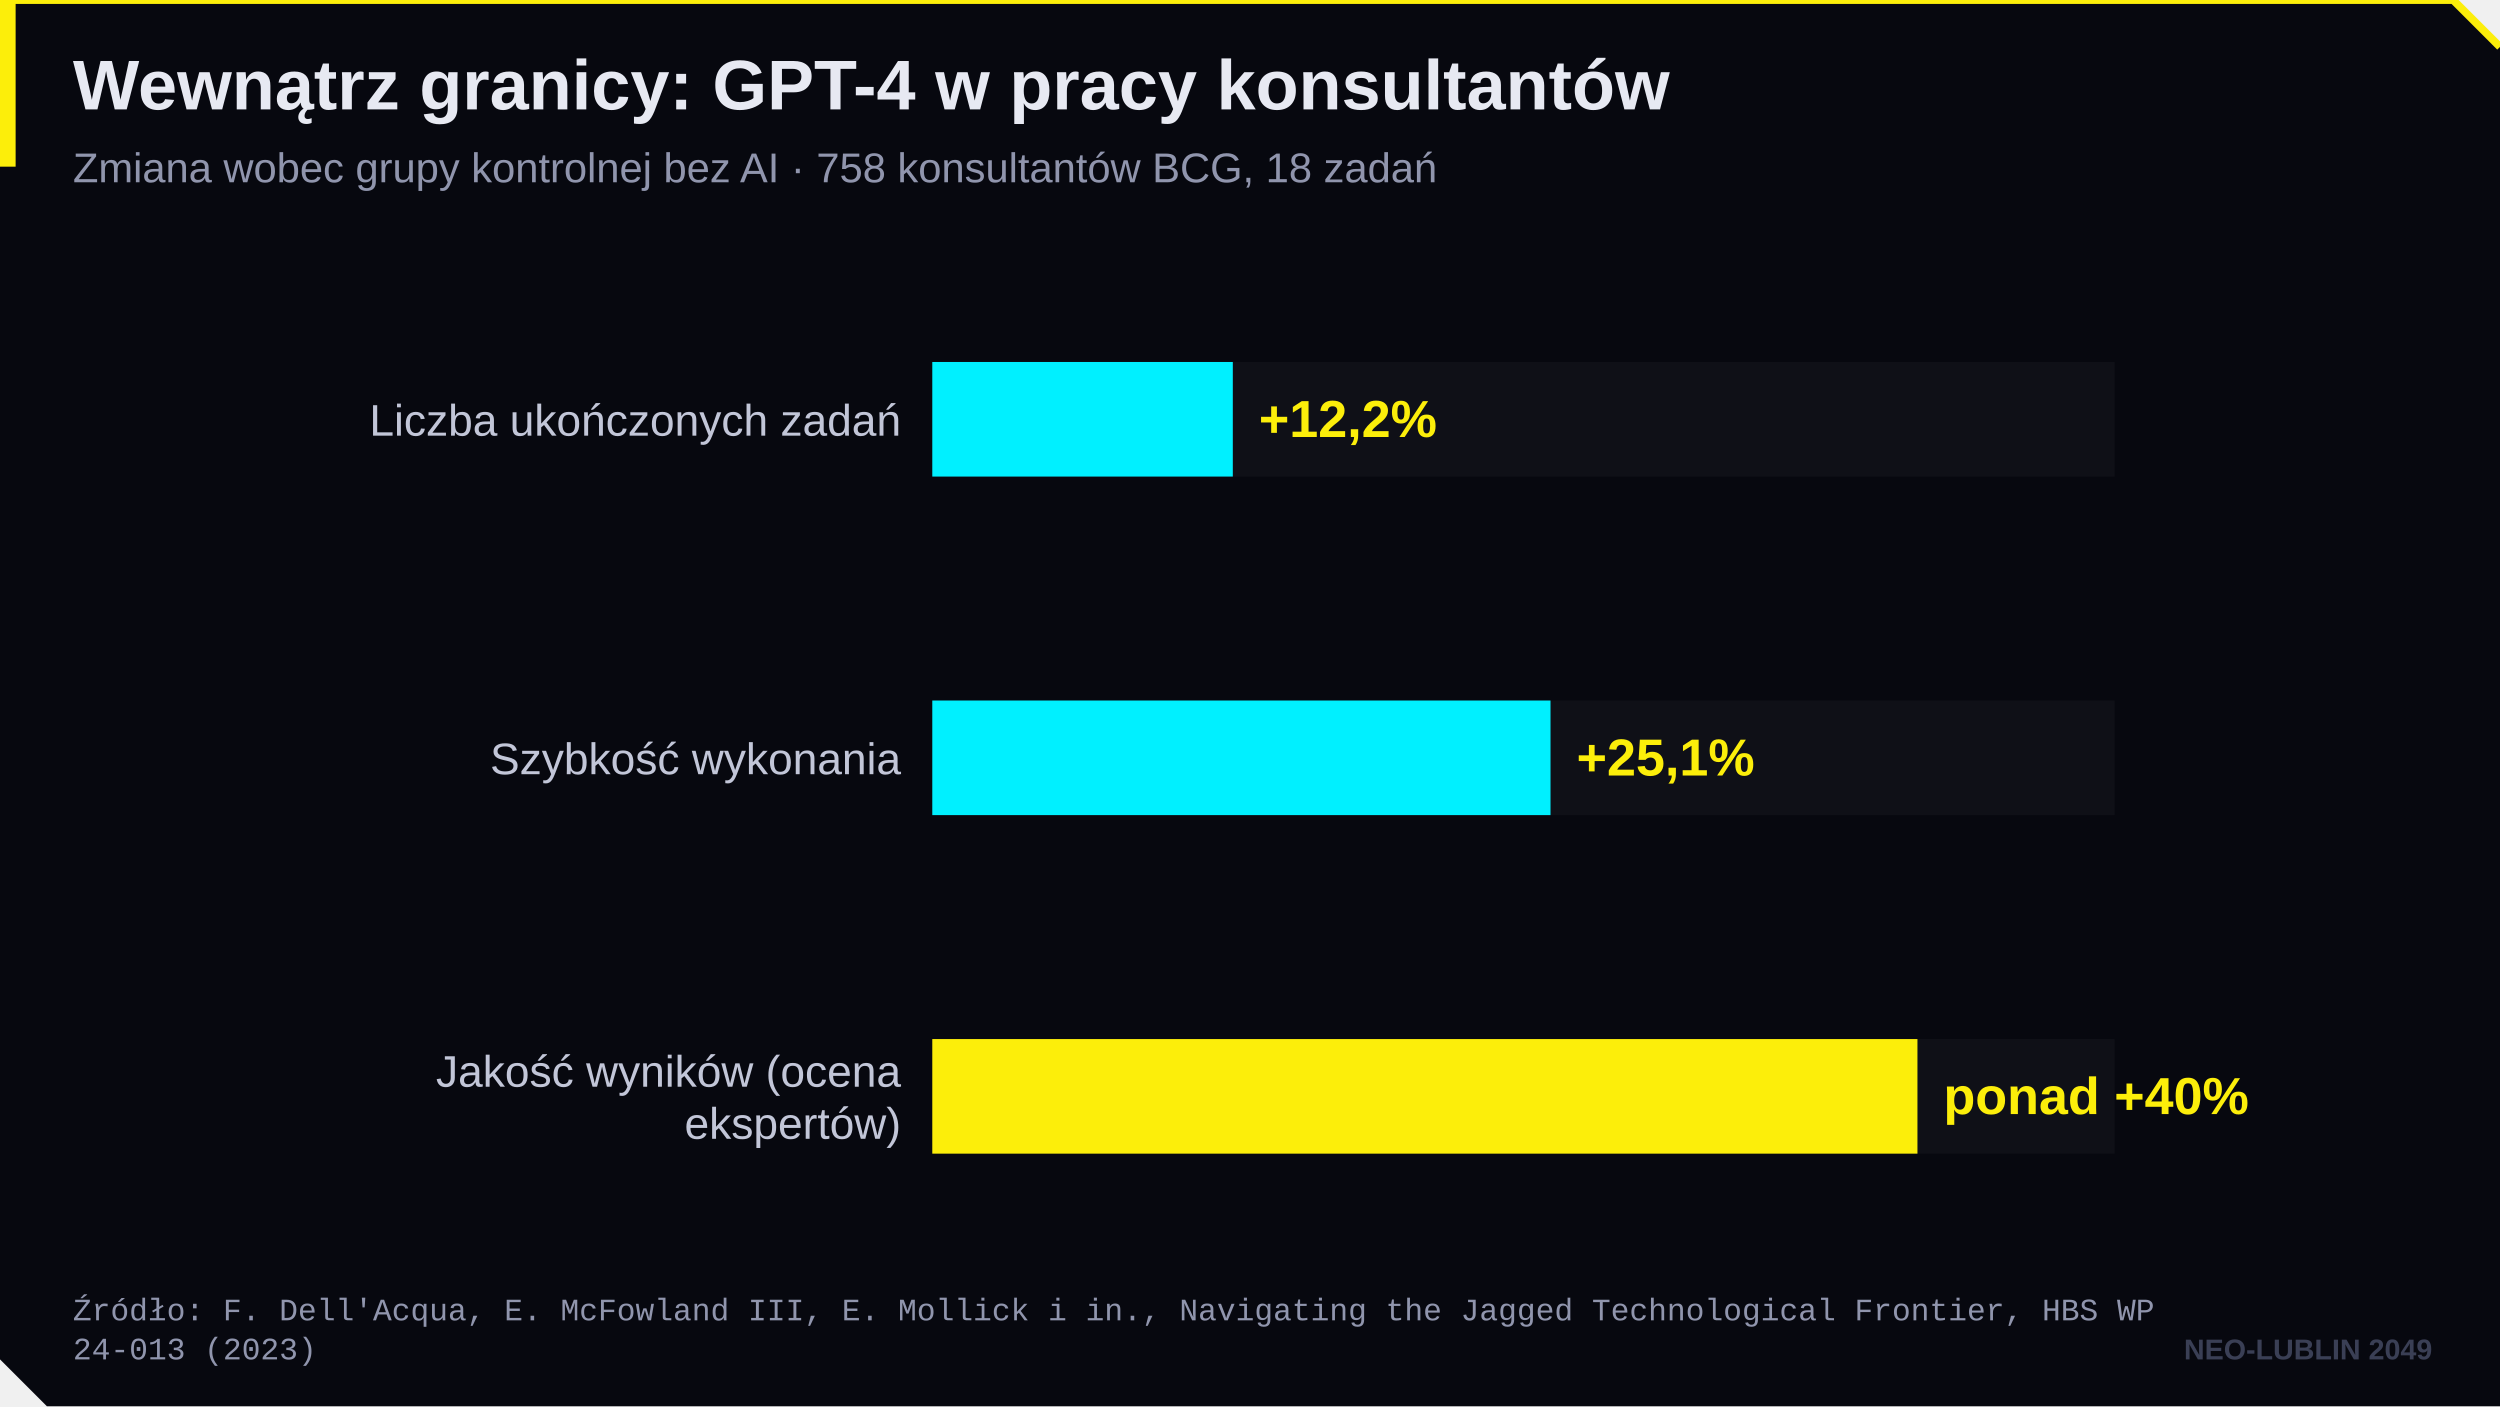
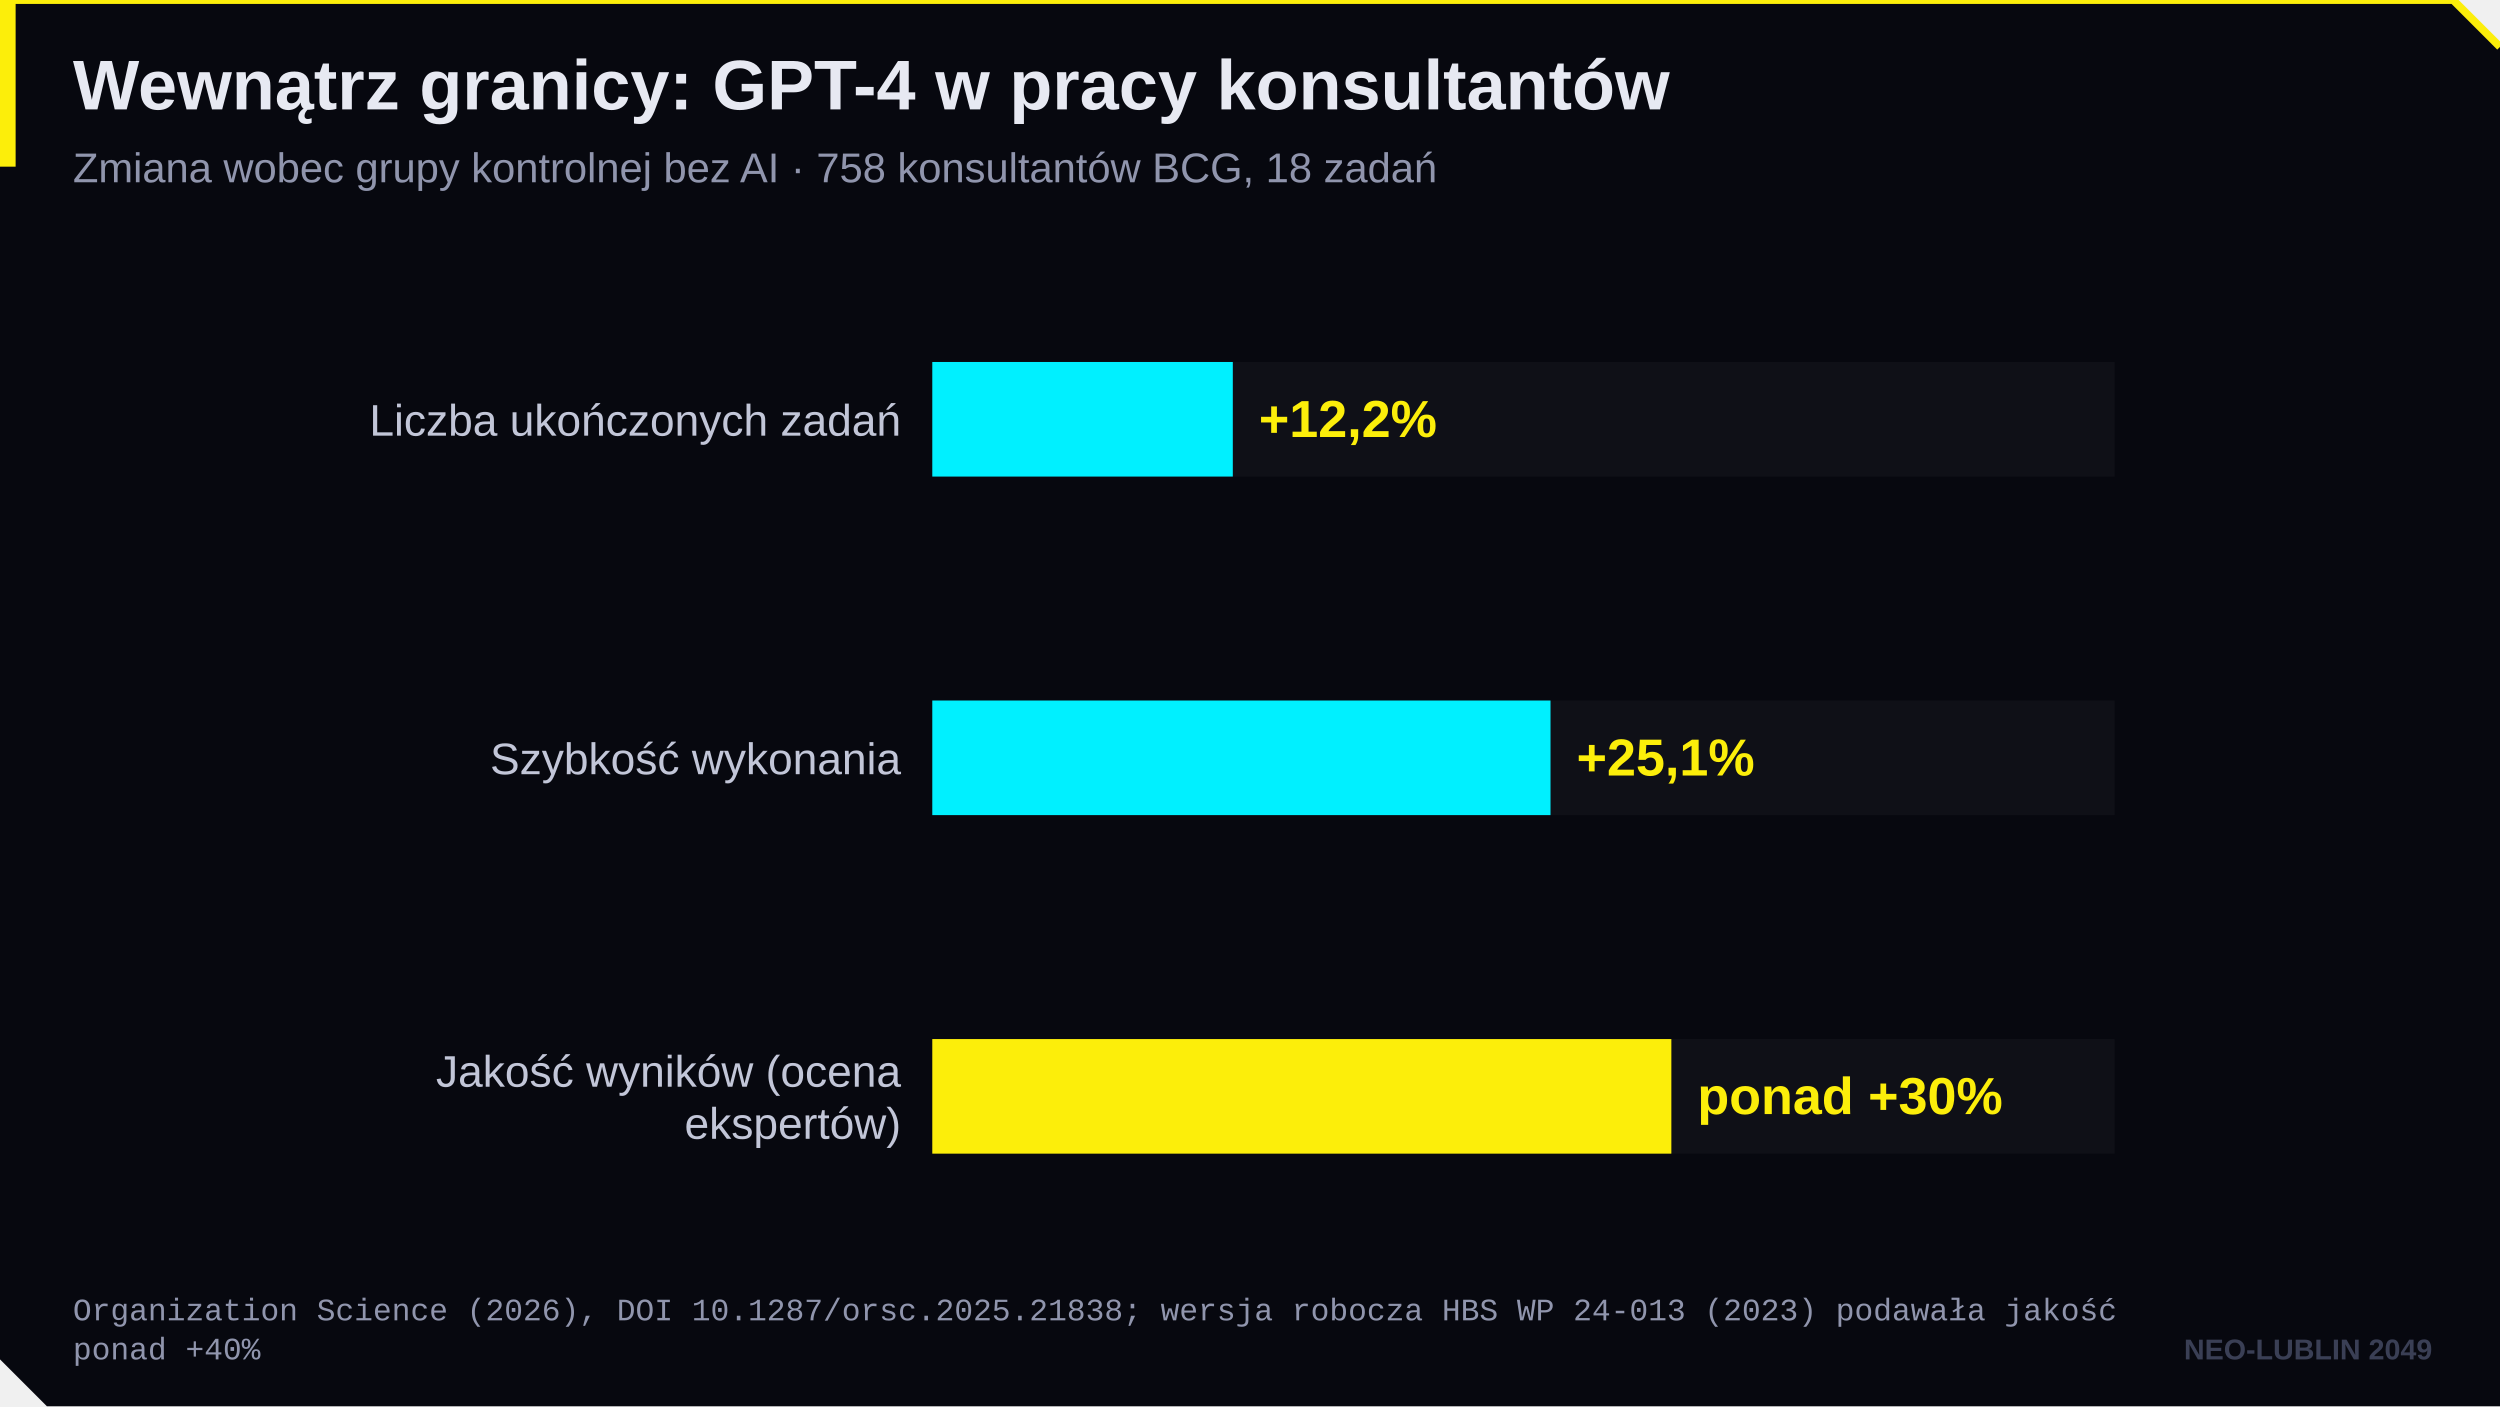
<svg xmlns="http://www.w3.org/2000/svg" viewBox="0 0 960 540" width="960" height="540" role="img" aria-labelledby="t d">
  <path d="M0 0 H942 L960 18 V540 H18 L0 522 Z" fill="#07080f" />
  <path d="M0 0 H942 L960 18" fill="none" stroke="#fcee0a" stroke-width="3" />
  <rect x="0" y="0" width="6" height="64" fill="#fcee0a" />
  <text x="28.0" y="42.0" font-family="'Chakra Petch','Bahnschrift','Segoe UI','Arial Narrow',Arial,sans-serif" font-size="27" font-weight="700" fill="#e7e9f2" text-anchor="start">Wewnątrz granicy: GPT-4 w pracy konsultantów</text>
  <text x="28.0" y="70.0" font-family="'IBM Plex Sans','Segoe UI',Arial,sans-serif" font-size="16" font-weight="400" fill="#9095ad" text-anchor="start">Zmiana wobec grupy kontrolnej bez AI · 758 konsultantów BCG, 18 zadań</text>
  <rect x="358.0" y="139.0" width="454.0" height="44.0" fill="#ffffff" fill-opacity="0.035" />
  <rect x="358.0" y="139.0" width="115.4" height="44.0" fill="#00f0ff" />
  <text x="346.0" y="167.3" font-family="'IBM Plex Sans','Segoe UI',Arial,sans-serif" font-size="17" font-weight="400" fill="#c2c6d8" text-anchor="end">Liczba ukończonych zadań</text>
  <text x="483.4" y="167.8" font-family="'Chakra Petch','Bahnschrift','Segoe UI','Arial Narrow',Arial,sans-serif" font-size="20" font-weight="700" fill="#fcee0a" text-anchor="start">+12,2%</text>
  <rect x="358.0" y="269.0" width="454.0" height="44.0" fill="#ffffff" fill-opacity="0.035" />
  <rect x="358.0" y="269.0" width="237.4" height="44.0" fill="#00f0ff" />
  <text x="346.0" y="297.3" font-family="'IBM Plex Sans','Segoe UI',Arial,sans-serif" font-size="17" font-weight="400" fill="#c2c6d8" text-anchor="end">Szybkość wykonania</text>
  <text x="605.4" y="297.8" font-family="'Chakra Petch','Bahnschrift','Segoe UI','Arial Narrow',Arial,sans-serif" font-size="20" font-weight="700" fill="#fcee0a" text-anchor="start">+25,1%</text>
  <rect x="358.0" y="399.0" width="454.0" height="44.0" fill="#ffffff" fill-opacity="0.035" />
-   <rect x="358.0" y="399.0" width="378.3" height="44.0" fill="#fcee0a" />
+   <rect x="358.0" y="399.0" width="283.8" height="44.0" fill="#fcee0a" />
  <text x="346.0" y="417.3" font-family="'IBM Plex Sans','Segoe UI',Arial,sans-serif" font-size="17" font-weight="400" fill="#c2c6d8" text-anchor="end">Jakość wyników (ocena</text>
  <text x="346.0" y="437.3" font-family="'IBM Plex Sans','Segoe UI',Arial,sans-serif" font-size="17" font-weight="400" fill="#c2c6d8" text-anchor="end">ekspertów)</text>
-   <text x="746.3" y="427.8" font-family="'Chakra Petch','Bahnschrift','Segoe UI','Arial Narrow',Arial,sans-serif" font-size="20" font-weight="700" fill="#fcee0a" text-anchor="start">ponad +40%</text>
-   <text x="28.0" y="507.0" font-family="'IBM Plex Mono','Cascadia Mono',Consolas,'Courier New',monospace" font-size="12" font-weight="400" fill="#9095ad" text-anchor="start">Źródło: F. Dell'Acqua, E. McFowland III, E. Mollick i in., Navigating the Jagged Technological Frontier, HBS WP</text>
-   <text x="28.0" y="522.0" font-family="'IBM Plex Mono','Cascadia Mono',Consolas,'Courier New',monospace" font-size="12" font-weight="400" fill="#9095ad" text-anchor="start">24-013 (2023)</text>
+   <text x="651.8" y="427.8" font-family="'Chakra Petch','Bahnschrift','Segoe UI','Arial Narrow',Arial,sans-serif" font-size="20" font-weight="700" fill="#fcee0a" text-anchor="start">ponad +30%</text>
+   <text x="28.0" y="507.0" font-family="'IBM Plex Mono','Cascadia Mono',Consolas,'Courier New',monospace" font-size="12" font-weight="400" fill="#9095ad" text-anchor="start">Organization Science (2026), DOI 10.1287/orsc.2025.21838; wersja robocza HBS WP 24-013 (2023) podawała jakość</text>
+   <text x="28.0" y="522.0" font-family="'IBM Plex Mono','Cascadia Mono',Consolas,'Courier New',monospace" font-size="12" font-weight="400" fill="#9095ad" text-anchor="start">ponad +40%</text>
  <text x="934.0" y="522.0" font-family="'Chakra Petch','Bahnschrift','Segoe UI','Arial Narrow',Arial,sans-serif" font-size="11" font-weight="700" fill="#3a3f55" text-anchor="end">NEO-LUBLIN 2049</text>
</svg>
